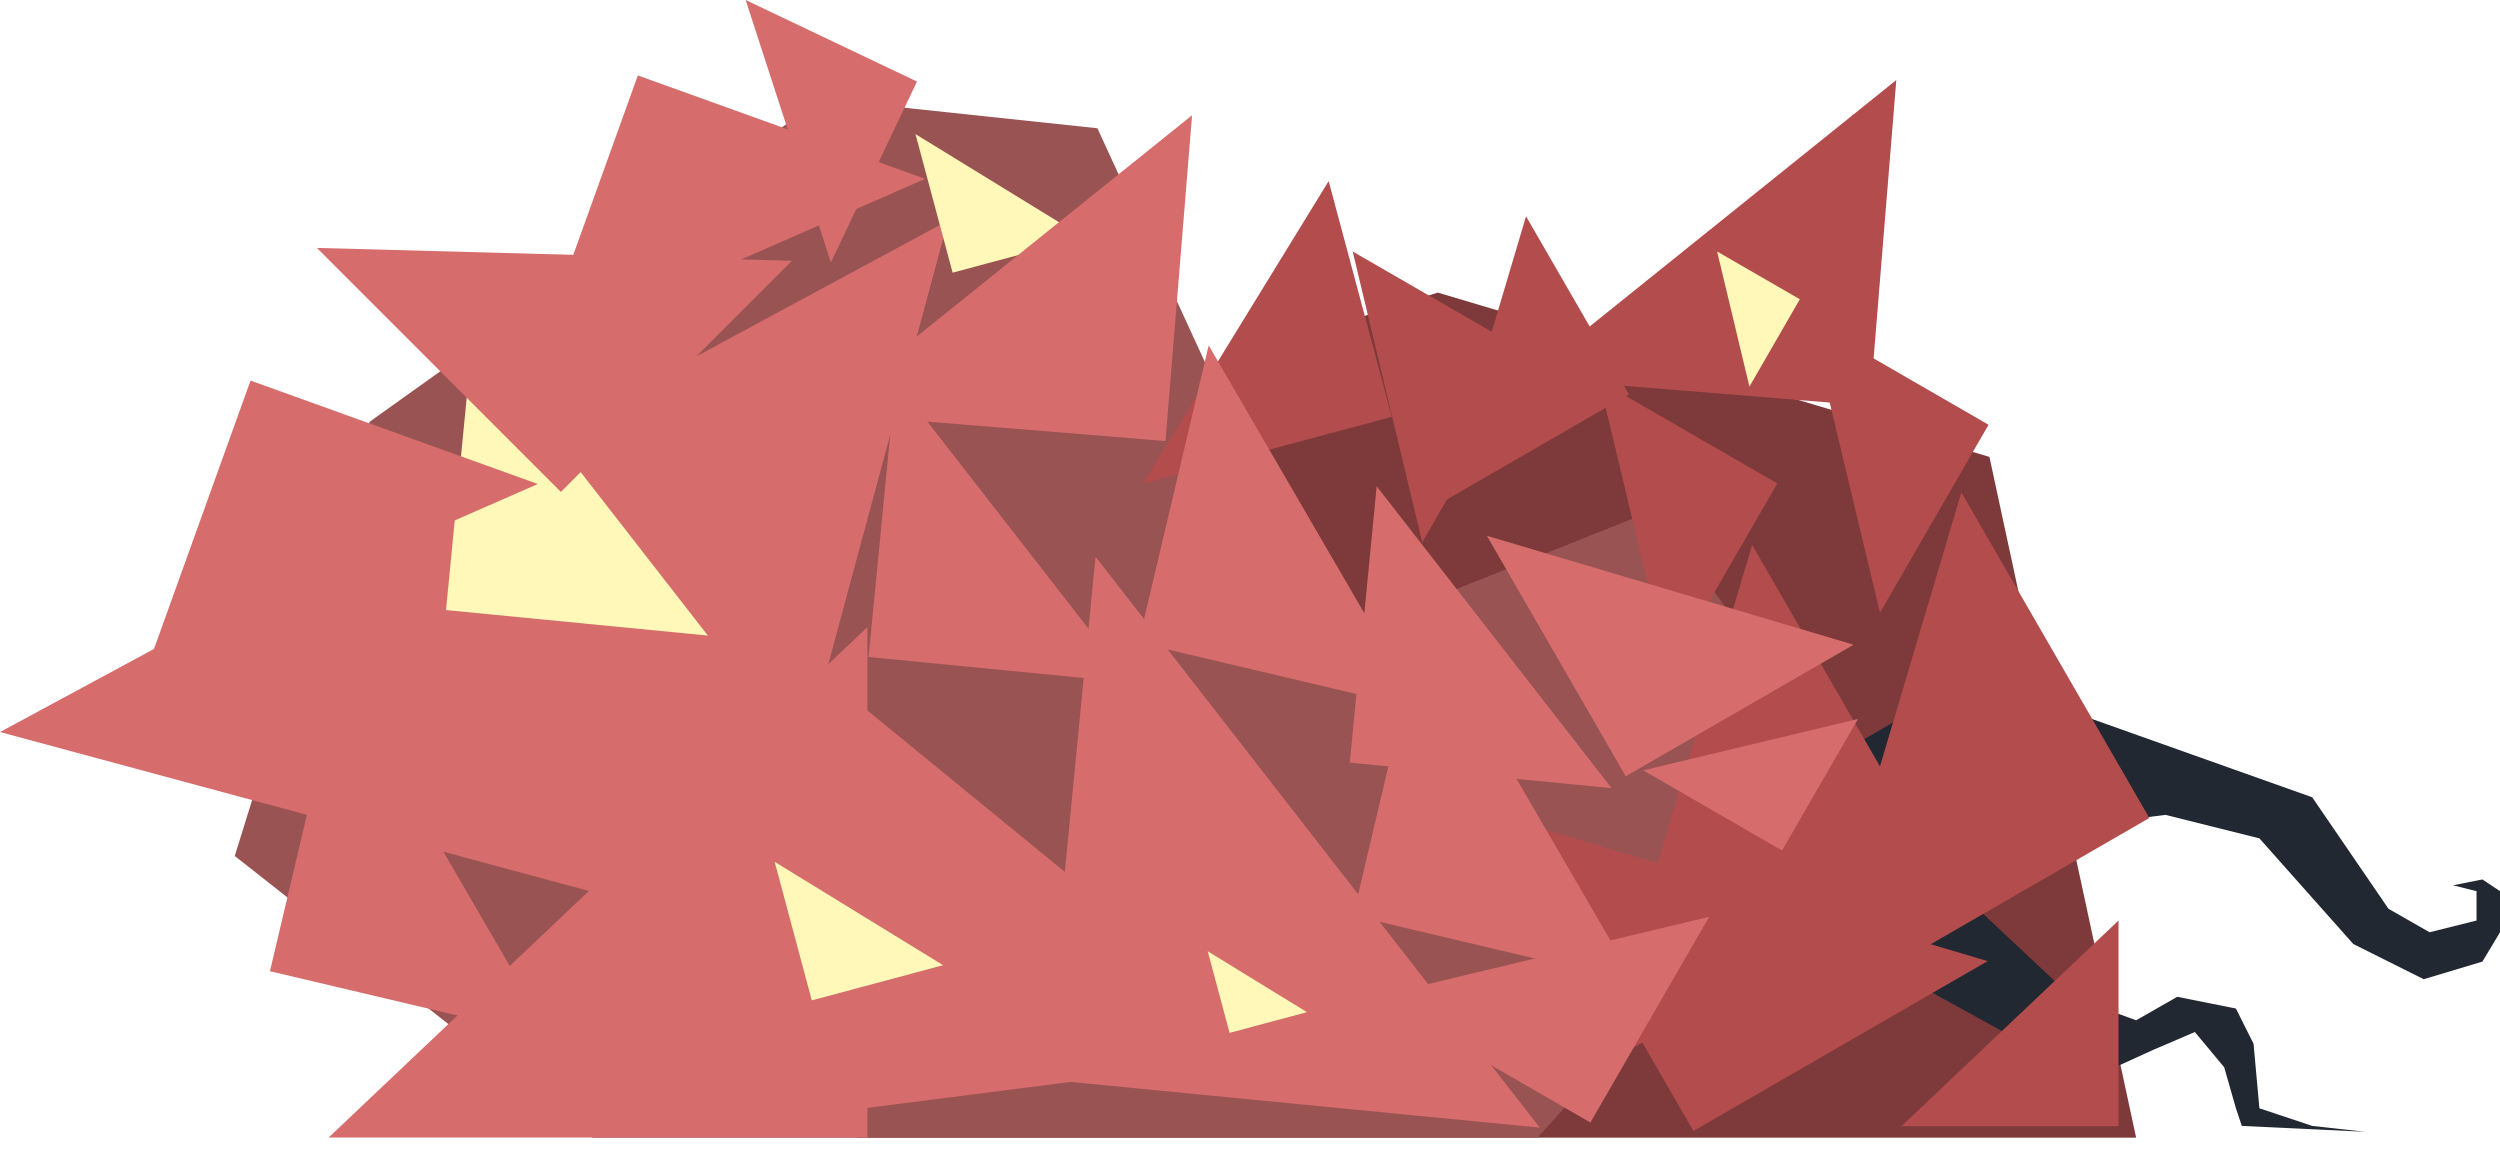
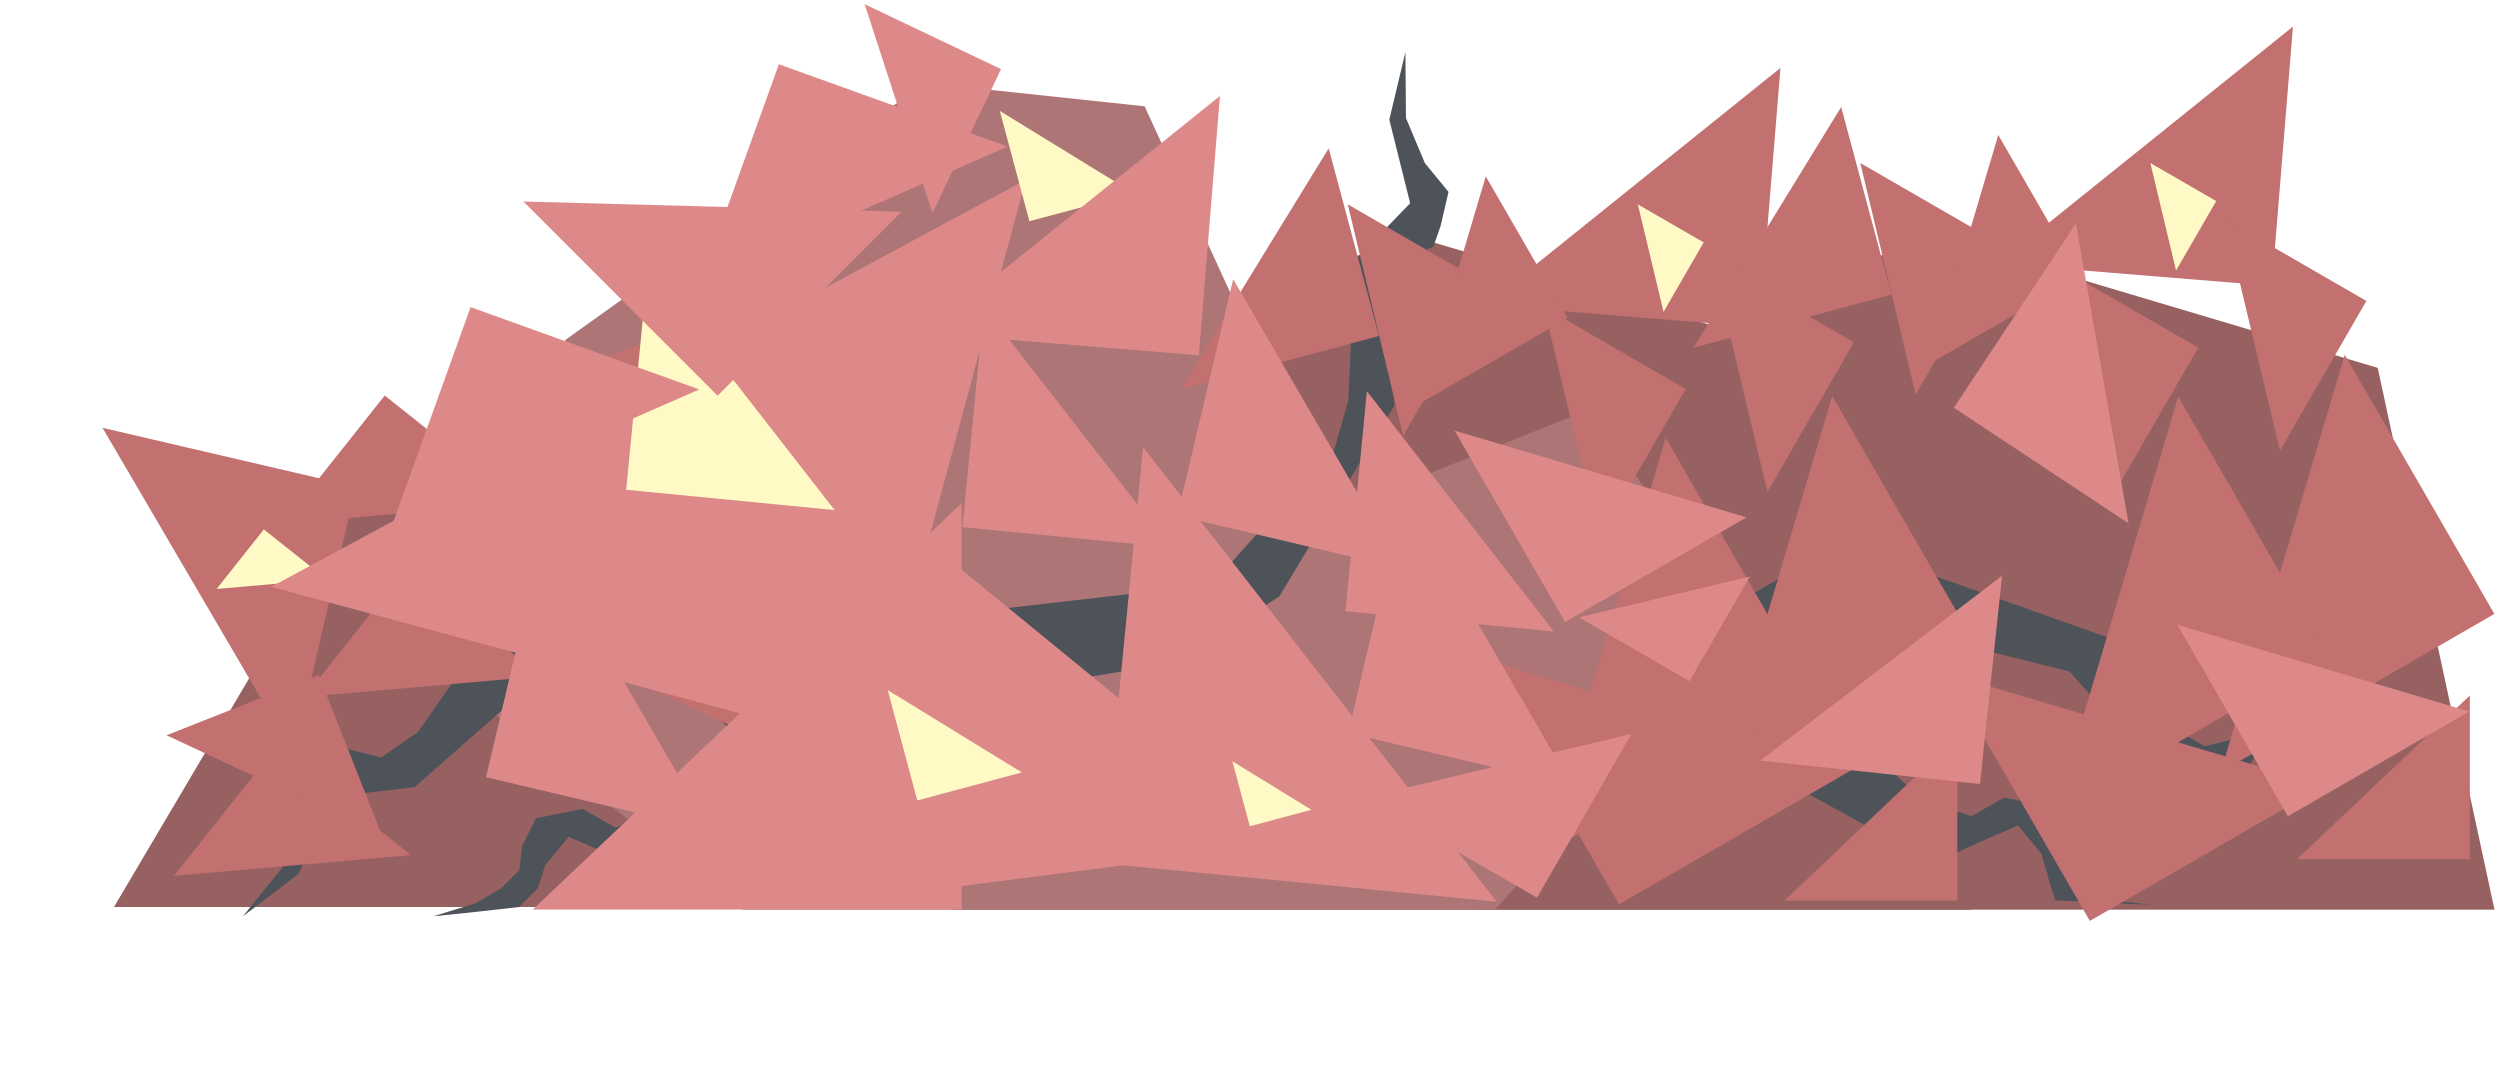
- <svg xmlns="http://www.w3.org/2000/svg" width="108" height="50" viewBox="0 0 108 50" fill="none">
-   <path d="M50.957 16.189L37.014 49.147H92.281L85.943 19.738L62.112 12.64L50.957 16.189Z" fill="#7E3A3A" />
-   <path d="M80.112 33.935L66.422 49.147H35.493H30.929H25.605L10.141 36.978L15.972 18.217L35.493 4.274L47.408 5.541L57.549 27.598L71.493 22.02L80.112 33.935Z" fill="#995353" />
-   <path d="M81.888 31.147L72.254 36.724L90.254 46.612L93.043 45.344L94.817 44.583L96.085 46.105L96.592 47.879L96.846 48.64L102.169 48.893L99.888 48.64L98.367 48.133L97.606 47.879L97.353 45.09L96.592 43.569L94.057 43.062L92.282 44.076L89.493 43.062L85.437 39.26L89.493 35.71L93.55 35.203L97.606 36.217L101.662 40.781L104.705 42.302L107.24 41.541L108 40.274V38.499L107.24 37.992L105.972 38.245L106.986 38.499V39.767L104.958 40.274L103.183 39.26L99.888 34.443L88.479 30.386L81.888 31.147Z" fill="#222831" />
-   <path d="M65.916 16.32L81.921 3.457L80.773 17.532L65.916 16.32Z" fill="#B34C4C" />
-   <path d="M49.377 20.887L57.398 7.823L60.127 18.007L49.377 20.887Z" fill="#B34C4C" />
-   <path d="M78.005 43.909L84.731 21.271L92.852 35.337L78.005 43.909Z" fill="#B34C4C" />
-   <path d="M68.967 46.179L75.693 23.541L83.814 37.607L68.967 46.179Z" fill="#B34C4C" />
-   <path d="M81.216 26.471L78.211 13.907L85.905 18.35L81.216 26.471Z" fill="#B34C4C" />
-   <path d="M75.575 16.701L74.179 10.865L77.753 12.928L75.575 16.701Z" fill="#FFF8B8" />
-   <path d="M72.089 29.006L69.084 16.442L76.778 20.885L72.089 29.006Z" fill="#B34C4C" />
-   <path d="M61.441 23.429L58.436 10.865L66.13 15.307L61.441 23.429Z" fill="#B34C4C" />
-   <path d="M62.246 21.727L65.925 9.344L70.368 17.038L62.246 21.727Z" fill="#B34C4C" />
-   <path d="M82.142 48.651L91.52 39.767V48.651H82.142Z" fill="#B34C4C" />
-   <path d="M65.409 35.442L85.865 41.52L73.155 48.858L65.409 35.442Z" fill="#B34C4C" />
-   <path d="M14.197 49.141L37.473 27.09V49.141H14.197Z" fill="#D66C6C" />
-   <path d="M-0 31.624L40.956 9.528L32.616 40.427L-0 31.624Z" fill="#D66C6C" />
-   <path d="M31.437 25.758L55.633 45.54L34.312 48.264L31.437 25.758Z" fill="#D66C6C" />
-   <path d="M47.327 24.048L66.519 48.714L45.126 46.63L47.327 24.048Z" fill="#D66C6C" />
-   <path d="M38.685 16.442L48.834 29.485L37.522 28.383L38.685 16.442Z" fill="#D66C6C" />
-   <path d="M20.431 14.414L30.58 27.457L19.268 26.355L20.431 14.414Z" fill="#FFF8B8" />
-   <path d="M39.549 5.793L46.825 10.26L41.153 11.779L39.549 5.793Z" fill="#FFF8B8" />
-   <path d="M33.465 37.23L40.741 41.697L35.069 43.216L33.465 37.23Z" fill="#FFF8B8" />
-   <path d="M52.173 41.094L56.459 43.725L53.118 44.62L52.173 41.094Z" fill="#FFF8B8" />
-   <path d="M59.473 21.006L69.622 34.048L58.31 32.946L59.473 21.006Z" fill="#D66C6C" />
-   <path d="M64.233 23.146L80.075 27.852L70.232 33.535L64.233 23.146Z" fill="#D66C6C" />
-   <path d="M70.986 33.279L80.264 31.06L76.984 36.742L70.986 33.279Z" fill="#D66C6C" />
-   <path d="M59.324 43.077L73.837 39.605L68.705 48.493L59.324 43.077Z" fill="#D66C6C" />
-   <path d="M61.487 26.716L70.617 42.426L58.455 39.553L61.487 26.716Z" fill="#D66C6C" />
-   <path d="M52.215 14.921L61.345 30.631L49.183 27.759L52.215 14.921Z" fill="#D66C6C" />
-   <path d="M14.694 29.119L23.824 44.828L11.662 41.956L14.694 29.119Z" fill="#D66C6C" />
-   <path d="M39.967 7.726L23.324 15.017L27.555 3.259L39.967 7.726Z" fill="#D66C6C" />
-   <path d="M23.234 20.909L6.592 28.201L10.823 16.442L23.234 20.909Z" fill="#D66C6C" />
-   <path d="M13.69 10.71L34.216 11.265L24.23 21.25L13.69 10.71Z" fill="#D66C6C" />
-   <path d="M35.493 17.842L51.498 4.978L50.35 19.053L35.493 17.842Z" fill="#D66C6C" />
-   <path d="M35.895 11.336L32.212 -6.82397e-05L39.614 3.523L35.895 11.336Z" fill="#D66C6C" />
+ <svg xmlns="http://www.w3.org/2000/svg" width="409" height="176" viewBox="0 0 409 176" fill="none">
+   <g opacity="0.8">
+     <path d="M197.958 49.485L155.93 148.824H322.513L303.41 60.183L231.58 38.787L197.958 49.485Z" fill="#7E3A3A" />
+     <path d="M283.546 49.485L241.518 148.824H408.101L388.997 60.183L317.168 38.787L283.546 49.485Z" fill="#7E3A3A" />
+     <path d="M60.467 77.636L18.643 148.385H184.419L165.408 85.255L93.927 70.017L60.467 77.636Z" fill="#7E3A3A" />
+     <path d="M285.834 102.974L244.571 148.823H151.345H137.59H121.543L74.931 112.144L92.506 55.597L151.345 13.569L187.26 17.39L217.826 83.871L259.854 67.059L285.834 102.974Z" fill="#995353" />
+     <path d="M291.183 94.569L262.146 111.38L316.4 141.182L324.805 137.361L330.154 135.069L333.975 139.654L335.503 145.003L336.267 147.295L352.315 148.059L345.437 147.295L340.852 145.767L338.56 145.003L337.796 136.597L335.503 132.012L327.862 130.484L322.513 133.54L314.107 130.484L301.881 119.022L314.107 108.324L326.334 106.795L338.56 109.852L350.786 123.607L359.956 128.191L367.597 125.899L369.89 122.078V116.729L367.597 115.201L363.777 115.965L366.833 116.729V120.55L360.72 122.078L355.371 119.022L345.437 104.503L311.051 92.277L291.183 94.569Z" fill="#222831" />
+     <path d="M132.011 96.419L161.049 113.23L106.795 143.032L98.389 139.211L93.04 136.919L89.219 141.503L87.968 145.367L84.954 148.381L77.757 149.195L70.88 149.909L77.757 147.793L81.94 145.367L84.954 142.352L85.399 138.447L87.691 133.862L95.332 132.334L100.681 135.39L109.087 132.334L121.313 120.872L109.087 110.173L96.861 108.645L84.954 113.718L67.823 128.789L54.813 130.296L48.785 143.032L39.742 149.909L46.509 141.503L48.785 133.862V127.749L53.306 124.268L56.361 122.4L62.348 123.928L68.376 119.747L77.757 106.353L112.144 94.126L132.011 96.419Z" fill="#222831" />
+     <path d="M192.478 108.389L159.363 113.797L155.783 108.389L158.797 100.159L198.255 95.638L209.296 83.219L217.572 76.046L220.587 65.497L221.596 42.662L230.702 33.248L227.29 19.578L229.923 8.526L230.019 19.317L233.103 26.669L236.979 31.397L235.689 36.955L234.511 40.337L228.912 42.95L226.901 50.006L228.137 66.311L209.296 97.567L192.478 108.389Z" fill="#222831" />
+     <path d="M243.043 49.881L291.284 11.108L287.824 53.532L243.043 49.881Z" fill="#B34C4C" />
+     <path d="M193.195 63.647L217.372 24.268L225.597 54.965L193.195 63.647Z" fill="#B34C4C" />
+     <path d="M279.482 133.037L299.756 64.802L324.234 107.199L279.482 133.037Z" fill="#B34C4C" />
+     <path d="M252.24 139.879L272.514 71.644L296.992 114.041L252.24 139.879Z" fill="#B34C4C" />
+     <path d="M289.159 80.477L280.101 42.607L303.293 55.997L289.159 80.477Z" fill="#B34C4C" />
+     <path d="M272.157 51.027L267.95 33.437L278.722 39.657L272.157 51.027Z" fill="#FFF8B8" />
+     <path d="M261.65 88.118L252.592 50.249L275.783 63.638L261.65 88.118Z" fill="#B34C4C" />
+     <path d="M229.557 71.307L220.499 33.438L243.69 46.827L229.557 71.307Z" fill="#B34C4C" />
+     <path d="M231.982 66.177L243.073 28.852L256.462 52.044L231.982 66.177Z" fill="#B34C4C" />
+     <path d="M291.95 147.33L320.217 120.55V147.33H291.95Z" fill="#B34C4C" />
+     <path d="M241.518 107.517L303.172 125.836L264.864 147.954L241.518 107.517Z" fill="#B34C4C" />
+     <path d="M326.889 43.116L375.13 4.344L371.67 46.768L326.889 43.116Z" fill="#B34C4C" />
+     <path d="M277.041 56.883L301.217 17.504L309.442 48.2L277.041 56.883Z" fill="#B34C4C" />
+     <path d="M363.328 126.273L383.602 58.038L408.08 100.435L363.328 126.273Z" fill="#B34C4C" />
+     <path d="M336.085 133.115L356.36 64.88L380.838 107.277L336.085 133.115Z" fill="#B34C4C" />
+     <path d="M373.006 73.713L363.948 35.843L387.139 49.233L373.006 73.713Z" fill="#B34C4C" />
+     <path d="M356.004 44.263L351.796 26.673L362.569 32.892L356.004 44.263Z" fill="#FFF8B8" />
+     <path d="M345.496 81.354L336.438 43.484L359.63 56.874L345.496 81.354Z" fill="#B34C4C" />
+     <path d="M313.403 64.543L304.345 26.673L327.537 40.063L313.403 64.543Z" fill="#B34C4C" />
+     <path d="M315.828 59.413L326.918 22.088L340.308 45.28L315.828 59.413Z" fill="#B34C4C" />
+     <path d="M375.796 140.565L404.063 113.786V140.565H375.796Z" fill="#B34C4C" />
+     <path d="M318.55 110.22L380.205 128.539L341.896 150.656L318.55 110.22Z" fill="#B34C4C" />
+     <path d="M48.033 123.407L16.772 69.992L58.227 79.649L48.033 123.407Z" fill="#B34C4C" />
+     <path d="M135.643 99.585L71.128 69.503L116.663 51.522L135.643 99.585Z" fill="#B34C4C" />
+     <path d="M138.406 127.539L73.892 97.456L119.426 79.475L138.406 127.539Z" fill="#B34C4C" />
+     <path d="M85.076 82.288L46.287 85.682L62.94 64.711L85.076 82.288Z" fill="#B34C4C" />
+     <path d="M53.447 94.779L35.429 96.356L43.165 86.615L53.447 94.779Z" fill="#FFF8B8" />
+     <path d="M88.59 110.622L49.801 114.016L66.453 93.045L88.59 110.622Z" fill="#B34C4C" />
+     <path d="M67.245 139.897L28.455 143.291L45.108 122.319L67.245 139.897Z" fill="#B34C4C" />
+     <path d="M62.528 136.745L27.238 120.29L52.145 110.454L62.528 136.745Z" fill="#B34C4C" />
+     <path d="M151.612 89.355L129.278 57.459L155.767 61.395L151.612 89.355Z" fill="#B34C4C" />
+     <path d="M113.181 141.52L140.363 83.227L156.61 124.37L113.181 141.52Z" fill="#B34C4C" />
+     <path d="M87.158 148.805L157.314 82.343V148.805H87.158Z" fill="#D66C6C" />
+     <path d="M44.366 96.007L167.813 29.406L142.675 122.541L44.366 96.007Z" fill="#D66C6C" />
+     <path d="M139.12 78.326L212.051 137.951L147.786 146.161L139.12 78.326Z" fill="#D66C6C" />
+     <path d="M187.015 73.173L244.864 147.52L180.382 141.237L187.015 73.173Z" fill="#D66C6C" />
+     <path d="M160.968 50.248L191.557 89.56L157.461 86.238L160.968 50.248Z" fill="#D66C6C" />
+     <path d="M105.948 44.136L136.537 83.447L102.442 80.125L105.948 44.136Z" fill="#FFF8B8" />
+     <path d="M163.573 18.15L185.502 31.613L168.408 36.194L163.573 18.15Z" fill="#FFF8B8" />
+     <path d="M145.235 112.904L167.164 126.367L150.07 130.948L145.235 112.904Z" fill="#FFF8B8" />
+     <path d="M201.623 124.55L214.539 132.48L204.471 135.178L201.623 124.55Z" fill="#FFF8B8" />
+     <path d="M223.626 64.003L254.215 103.315L220.119 99.993L223.626 64.003Z" fill="#D66C6C" />
+     <path d="M237.973 70.453L285.721 84.64L256.053 101.768L237.973 70.453Z" fill="#D66C6C" />
+     <path d="M339.62 36.553L348.223 85.615L319.659 66.704L339.62 36.553Z" fill="#D66C6C" />
+     <path d="M287.96 124.431L327.54 94.19L323.917 128.255L287.96 124.431Z" fill="#D66C6C" />
+     <path d="M356.216 102.217L403.964 116.404L374.296 133.533L356.216 102.217Z" fill="#D66C6C" />
+     <path d="M258.327 100.997L286.293 94.308L276.405 111.434L258.327 100.997Z" fill="#D66C6C" />
+     <path d="M223.175 130.528L266.919 120.065L251.452 146.854L223.175 130.528Z" fill="#D66C6C" />
+     <path d="M229.695 81.215L257.213 128.566L220.556 119.908L229.695 81.215Z" fill="#D66C6C" />
+     <path d="M201.75 45.664L229.268 93.014L192.611 84.357L201.75 45.664Z" fill="#D66C6C" />
+     <path d="M88.655 88.456L116.173 135.807L79.516 127.149L88.655 88.456Z" fill="#D66C6C" />
+     <path d="M164.831 23.976L114.668 45.953L127.422 10.513L164.831 23.976Z" fill="#D66C6C" />
+     <path d="M114.397 63.711L64.235 85.689L76.988 50.249L114.397 63.711Z" fill="#D66C6C" />
+     <path d="M85.63 32.969L147.498 34.641L117.4 64.739L85.63 32.969Z" fill="#D66C6C" />
+     <path d="M151.346 54.465L199.587 15.693L196.127 58.117L151.346 54.465Z" fill="#D66C6C" />
+     <path d="M152.558 34.858L141.458 0.689L163.768 11.309L152.558 34.858Z" fill="#D66C6C" />
+   </g>
</svg>
